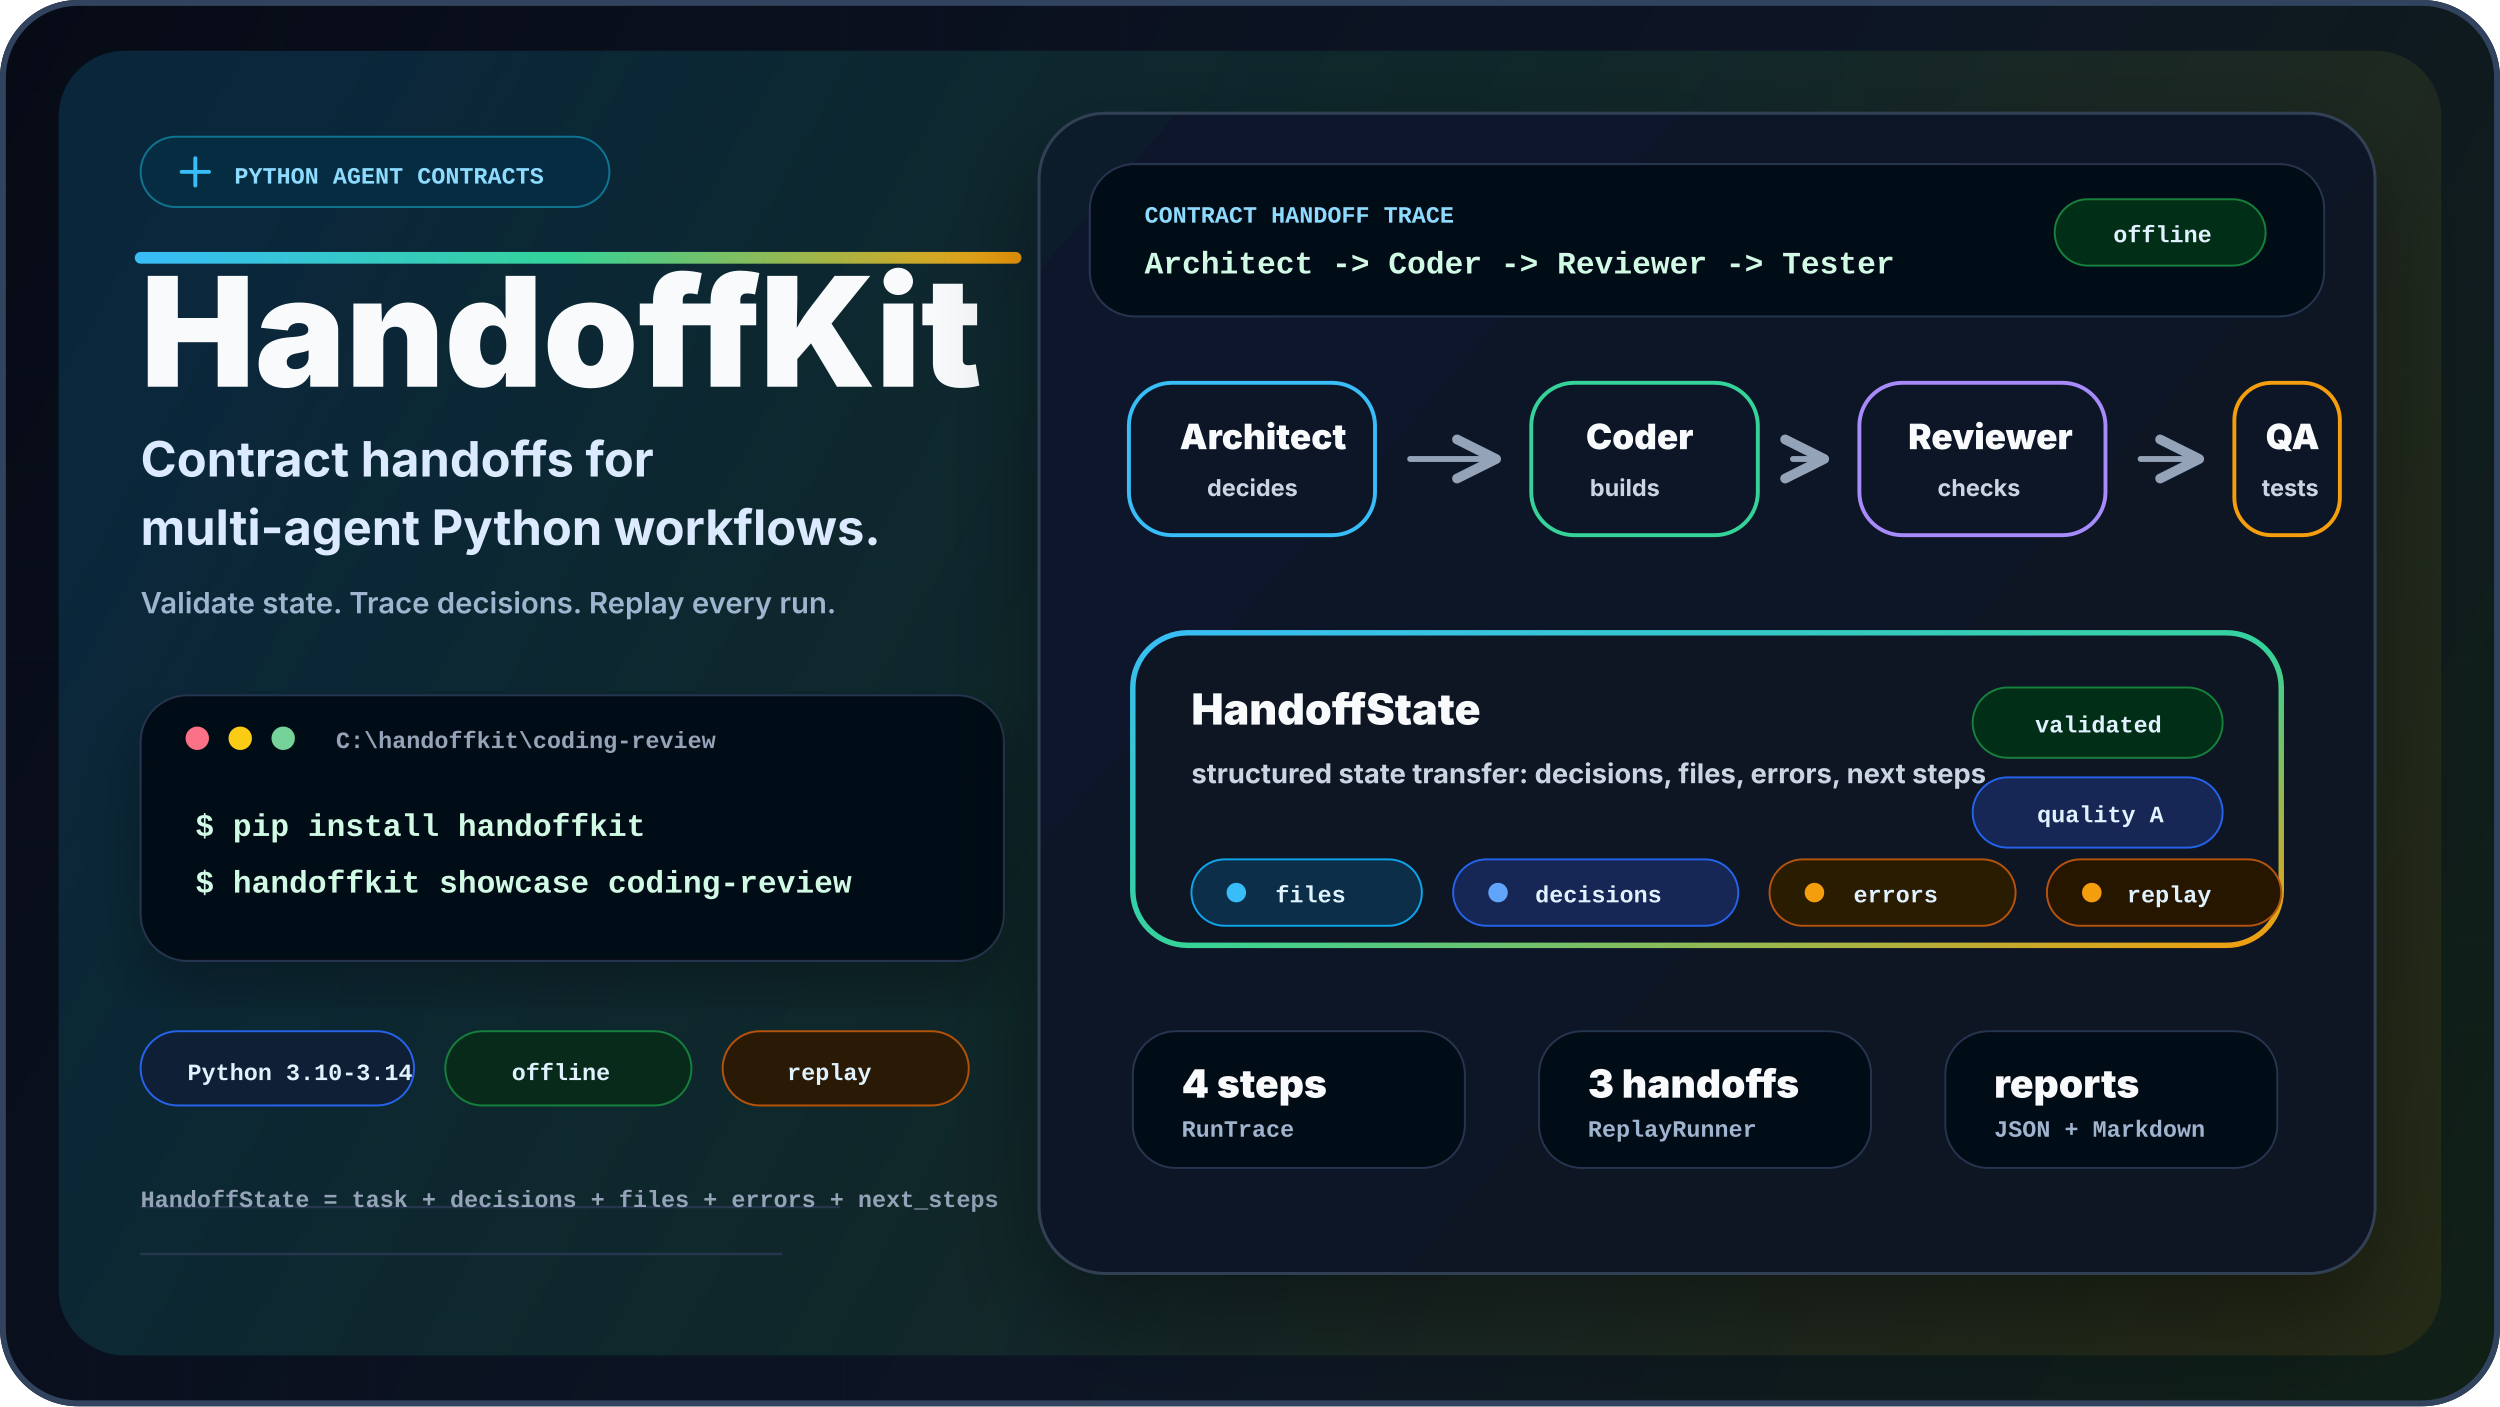
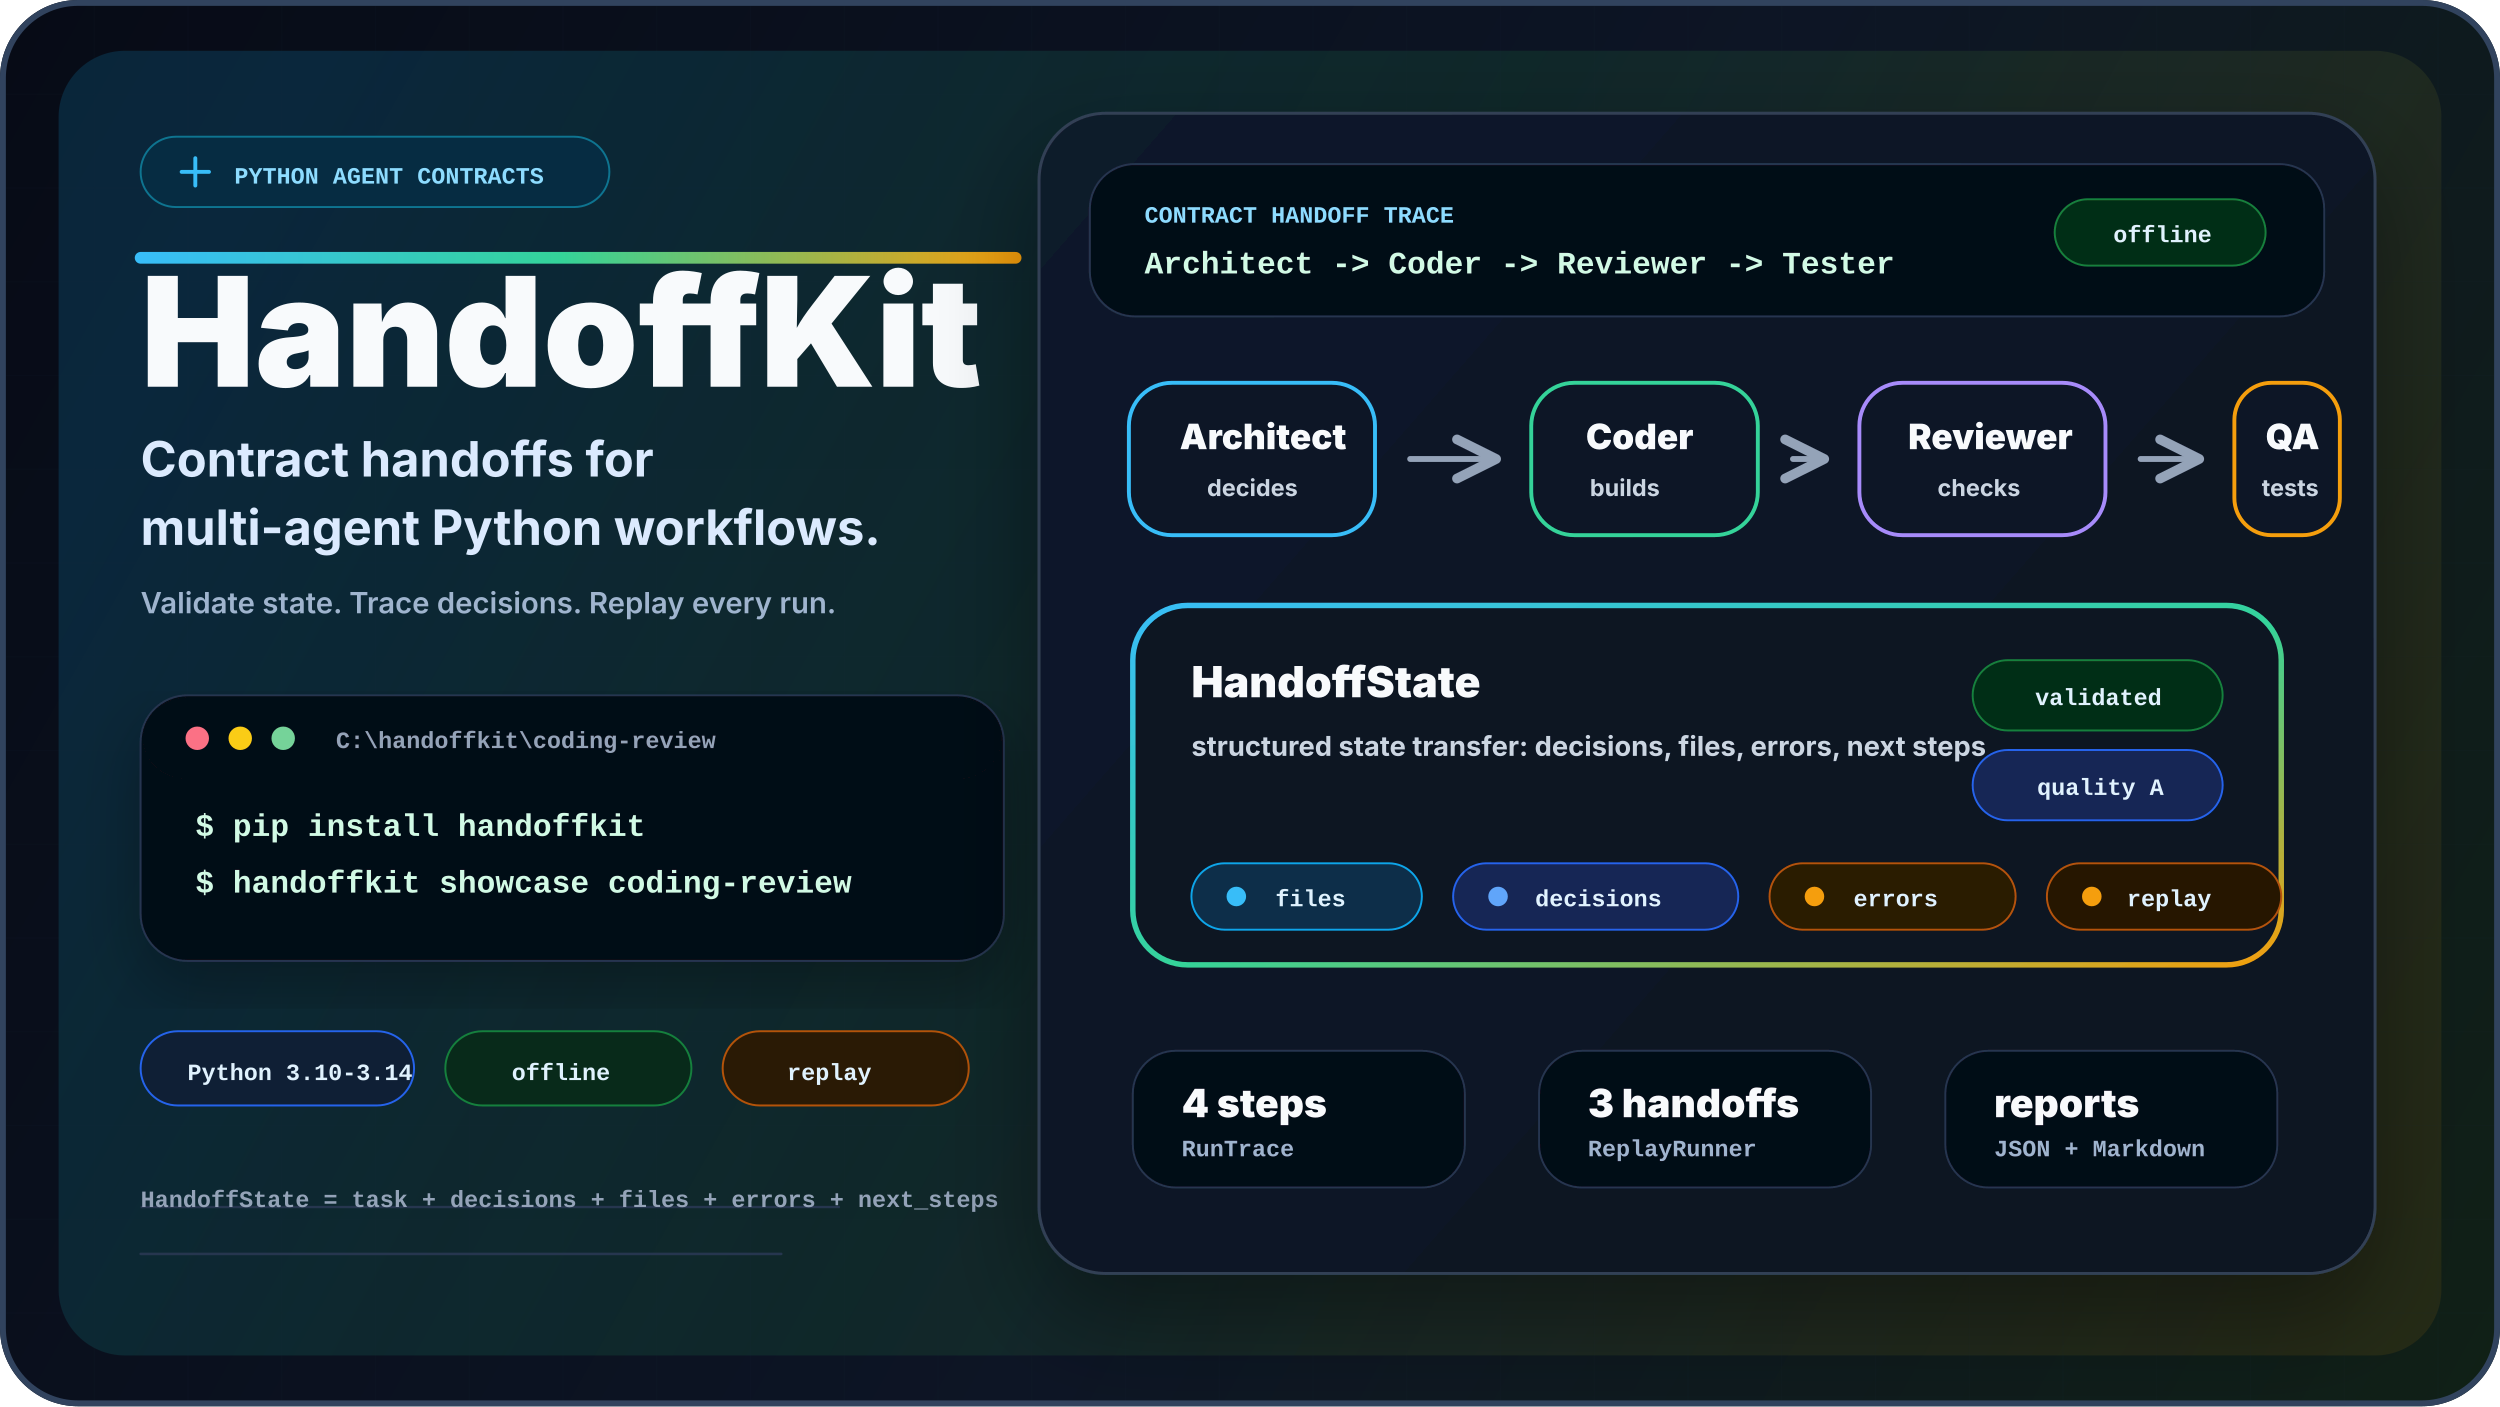
<svg xmlns="http://www.w3.org/2000/svg" width="1280" height="720" viewBox="0 0 1280 720" role="img" aria-labelledby="title desc">
  <defs>
    <linearGradient id="bg" x1="0" y1="0" x2="1280" y2="720" gradientUnits="userSpaceOnUse">
      <stop stop-color="#070b16" />
      <stop offset="0.55" stop-color="#0d1525" />
      <stop offset="1" stop-color="#102016" />
    </linearGradient>
    <linearGradient id="wash" x1="138" y1="82" x2="1180" y2="656" gradientUnits="userSpaceOnUse">
      <stop stop-color="#0ea5e9" stop-opacity="0.18" />
      <stop offset="0.45" stop-color="#22c55e" stop-opacity="0.12" />
      <stop offset="1" stop-color="#f59e0b" stop-opacity="0.10" />
    </linearGradient>
    <linearGradient id="accent" x1="72" y1="0" x2="520" y2="0" gradientUnits="userSpaceOnUse">
      <stop stop-color="#38bdf8" />
      <stop offset="0.48" stop-color="#34d399" />
      <stop offset="1" stop-color="#f59e0b" />
    </linearGradient>
    <linearGradient id="stateStroke" x1="0" y1="0" x2="1" y2="1">
      <stop stop-color="#38bdf8" />
      <stop offset="0.52" stop-color="#34d399" />
      <stop offset="1" stop-color="#f59e0b" />
    </linearGradient>
    <linearGradient id="panelFill" x1="0" y1="0" x2="640" y2="560" gradientUnits="userSpaceOnUse">
      <stop stop-color="#111a2c" />
      <stop offset="1" stop-color="#0b1220" />
    </linearGradient>
    <pattern id="grid" width="48" height="48" patternUnits="userSpaceOnUse">
      <path d="M48 0H0V48" fill="none" stroke="#1e293b" stroke-opacity="0.35" stroke-width="1" />
    </pattern>
    <filter id="shadow" x="-10%" y="-12%" width="120%" height="130%">
      <feDropShadow dx="0" dy="22" stdDeviation="25" flood-color="#000000" flood-opacity="0.38" />
    </filter>
    <filter id="softShadow" x="-10%" y="-12%" width="120%" height="130%">
      <feDropShadow dx="0" dy="14" stdDeviation="16" flood-color="#000000" flood-opacity="0.28" />
    </filter>
    <marker id="arrow" viewBox="0 0 12 12" refX="10" refY="6" markerWidth="10" markerHeight="10" orient="auto-start-reverse">
      <path d="M2 2L10 6L2 10" fill="none" stroke="#94a3b8" stroke-width="2" stroke-linecap="round" stroke-linejoin="round" />
    </marker>
    <style>
      .sans { font-family: Inter, ui-sans-serif, system-ui, -apple-system, BlinkMacSystemFont, "Segoe UI", sans-serif; }
      .mono { font-family: ui-monospace, SFMono-Regular, Menlo, Consolas, "Liberation Mono", monospace; }
      .eyebrow { fill: #8ddcff; font-size: 12px; font-weight: 850; letter-spacing: 0; }
      .title { fill: #f8fafc; font-size: 78px; font-weight: 880; letter-spacing: 0; }
      .subtitle { fill: #dbeafe; font-size: 25px; font-weight: 650; letter-spacing: 0; }
      .body { fill: #9fb4ce; font-size: 15px; font-weight: 580; letter-spacing: 0; }
      .terminal { fill: #d1fae5; font-size: 16px; font-weight: 780; letter-spacing: 0; }
      .terminalDim { fill: #94a3b8; font-size: 12px; font-weight: 760; letter-spacing: 0; }
      .chipText { fill: #e0f2fe; font-size: 12px; font-weight: 820; letter-spacing: 0; }
      .panelKicker { fill: #8ddcff; font-size: 12px; font-weight: 850; letter-spacing: 0; }
      .panelTitle { fill: #f8fafc; font-size: 22px; font-weight: 860; letter-spacing: 0; }
      .panelSub { fill: #cbd5e1; font-size: 14px; font-weight: 650; letter-spacing: 0; }
      .nodeTitle { fill: #f8fafc; font-size: 18px; font-weight: 860; letter-spacing: 0; }
      .nodeSub { fill: #cbd5e1; font-size: 12px; font-weight: 720; letter-spacing: 0; }
      .metric { fill: #f8fafc; font-size: 20px; font-weight: 880; letter-spacing: 0; }
      .metricLabel { fill: #9fb4ce; font-size: 12px; font-weight: 760; letter-spacing: 0; }
      .tiny { fill: #7dd3fc; font-size: 11px; font-weight: 760; letter-spacing: 0; }
    </style>
  </defs>
  <rect width="1280" height="720" rx="40" fill="url(#bg)" />
  <rect x="30" y="26" width="1220" height="668" rx="34" fill="url(#wash)" opacity="0.92" />
  <rect width="1280" height="720" rx="40" fill="url(#grid)" opacity="0.24" />
  <rect x="1.5" y="1.5" width="1277" height="717" rx="38.5" fill="none" stroke="#31435e" stroke-width="3" />
  <path d="M72 132H520" stroke="url(#accent)" stroke-width="6" stroke-linecap="round" />
  <path d="M72 618H430" stroke="#26364f" stroke-width="1.2" />
  <g transform="translate(72 70)">
    <g>
      <rect width="240" height="36" rx="18" fill="#062c42" stroke="#0e7490" />
      <path d="M21 18H35M28 11V25" stroke="#38bdf8" stroke-width="2" stroke-linecap="round" />
      <text x="48" y="24" class="mono eyebrow">PYTHON AGENT CONTRACTS</text>
    </g>
    <text x="0" y="128" class="sans title">HandoffKit</text>
    <text x="0" y="174" class="sans subtitle">Contract handoffs for</text>
    <text x="0" y="209" class="sans subtitle">multi-agent Python workflows.</text>
    <text x="0" y="244" class="sans body">Validate state. Trace decisions. Replay every run.</text>
    <g transform="translate(0 286)" filter="url(#softShadow)">
      <rect width="442" height="136" rx="24" fill="#040915" stroke="#26364f" />
      <rect x="1" y="1" width="440" height="42" rx="23" fill="#070b16" opacity="0.92" />
      <circle cx="29" cy="22" r="6" fill="#fb7185" />
      <circle cx="51" cy="22" r="6" fill="#facc15" />
      <circle cx="73" cy="22" r="6" fill="#74d399" />
      <text x="100" y="27" class="mono terminalDim">C:\handoffkit\coding-review</text>
      <text x="28" y="72" class="mono terminal">$ pip install handoffkit</text>
      <text x="28" y="101" class="mono terminal">$ handoffkit showcase coding-review</text>
    </g>
    <g transform="translate(0 458)">
      <rect width="140" height="38" rx="19" fill="#0f1f35" stroke="#2563eb" />
      <text x="24" y="25" class="mono chipText">Python 3.10-3.14</text>
      <rect x="156" width="126" height="38" rx="19" fill="#082a1a" stroke="#15803d" />
      <text x="190" y="25" class="mono chipText">offline</text>
      <rect x="298" width="126" height="38" rx="19" fill="#2a1a05" stroke="#b45309" />
      <text x="331" y="25" class="mono chipText">replay</text>
    </g>
    <g transform="translate(0 548)">
      <text x="0" y="0" class="mono terminalDim">HandoffState = task + decisions + files + errors + next_steps</text>
      <path d="M0 24H328" stroke="#26364f" stroke-width="1.3" stroke-linecap="round" />
    </g>
  </g>
  <g transform="translate(532 58)" filter="url(#shadow)">
    <rect width="684" height="594" rx="34" fill="url(#panelFill)" stroke="#334155" stroke-width="1.5" />
    <rect x="26" y="26" width="632" height="78" rx="23" fill="#050816" stroke="#26364f" />
    <text x="54" y="56" class="mono panelKicker">CONTRACT HANDOFF TRACE</text>
    <text x="54" y="82" class="mono terminal">Architect -&gt; Coder -&gt; Reviewer -&gt; Tester</text>
    <rect x="520" y="44" width="108" height="34" rx="17" fill="#052e16" stroke="#15803d" />
    <text x="550" y="66" class="mono chipText">offline</text>
    <g transform="translate(46 138)">
      <rect width="126" height="78" rx="22" fill="#071225" stroke="#38bdf8" stroke-width="2" />
      <text x="26" y="34" class="sans nodeTitle">Architect</text>
      <text x="40" y="58" class="sans nodeSub">decides</text>
      <path d="M144 39H188" stroke="#94a3b8" stroke-width="3" stroke-linecap="round" marker-end="url(#arrow)" />
      <rect x="206" width="116" height="78" rx="22" fill="#071225" stroke="#34d399" stroke-width="2" />
      <text x="234" y="34" class="sans nodeTitle">Coder</text>
      <text x="236" y="58" class="sans nodeSub">builds</text>
      <path d="M340 39H356" stroke="#94a3b8" stroke-width="3" stroke-linecap="round" marker-end="url(#arrow)" />
      <rect x="374" width="126" height="78" rx="22" fill="#071225" stroke="#a78bfa" stroke-width="2" />
      <text x="399" y="34" class="sans nodeTitle">Reviewer</text>
      <text x="414" y="58" class="sans nodeSub">checks</text>
      <path d="M518 39H548" stroke="#94a3b8" stroke-width="3" stroke-linecap="round" marker-end="url(#arrow)" />
      <rect x="566" width="54" height="78" rx="19" fill="#071225" stroke="#f59e0b" stroke-width="2" />
      <text x="582" y="34" class="sans nodeTitle">QA</text>
      <text x="580" y="58" class="sans nodeSub">tests</text>
    </g>
-     <g transform="translate(48 266)">
-       <rect width="588" height="160" rx="28" fill="#0a1322" stroke="url(#stateStroke)" stroke-width="2.8" />
+     <g transform="translate(48 252)">
+       <rect width="588" height="184" rx="28" fill="#0a1322" stroke="url(#stateStroke)" stroke-width="2.8" />
      <text x="30" y="47" class="sans panelTitle">HandoffState</text>
      <text x="30" y="77" class="sans panelSub">structured state transfer: decisions, files, errors, next steps</text>
-       <g transform="translate(30 116)">
+       <g transform="translate(30 132)">
        <rect width="118" height="34" rx="17" fill="#082f49" stroke="#0ea5e9" />
        <circle cx="23" cy="17" r="5" fill="#38bdf8" />
        <text x="43" y="22" class="mono chipText">files</text>
        <rect x="134" width="146" height="34" rx="17" fill="#172554" stroke="#2563eb" />
        <circle cx="157" cy="17" r="5" fill="#60a5fa" />
        <text x="176" y="22" class="mono chipText">decisions</text>
        <rect x="296" width="126" height="34" rx="17" fill="#2a1a05" stroke="#b45309" />
        <circle cx="319" cy="17" r="5" fill="#f59e0b" />
        <text x="339" y="22" class="mono chipText">errors</text>
        <rect x="438" width="120" height="34" rx="17" fill="#271805" stroke="#b45309" />
        <circle cx="461" cy="17" r="5" fill="#f59e0b" />
        <text x="479" y="22" class="mono chipText">replay</text>
      </g>
      <g transform="translate(430 28)">
        <rect width="128" height="36" rx="18" fill="#052e16" stroke="#15803d" />
        <text x="32" y="23" class="mono chipText">validated</text>
        <rect y="46" width="128" height="36" rx="18" fill="#172554" stroke="#2563eb" />
        <text x="33" y="69" class="mono chipText">quality A</text>
      </g>
    </g>
-     <g transform="translate(48 470)">
+     <g transform="translate(48 480)">
      <rect width="170" height="70" rx="22" fill="#050816" stroke="#26364f" />
      <text x="25" y="34" class="sans metric">4 steps</text>
      <text x="25" y="54" class="mono metricLabel">RunTrace</text>
      <rect x="208" width="170" height="70" rx="22" fill="#050816" stroke="#26364f" />
      <text x="233" y="34" class="sans metric">3 handoffs</text>
      <text x="233" y="54" class="mono metricLabel">ReplayRunner</text>
      <rect x="416" width="170" height="70" rx="22" fill="#050816" stroke="#26364f" />
      <text x="441" y="34" class="sans metric">reports</text>
      <text x="441" y="54" class="mono metricLabel">JSON + Markdown</text>
    </g>
  </g>
</svg>
